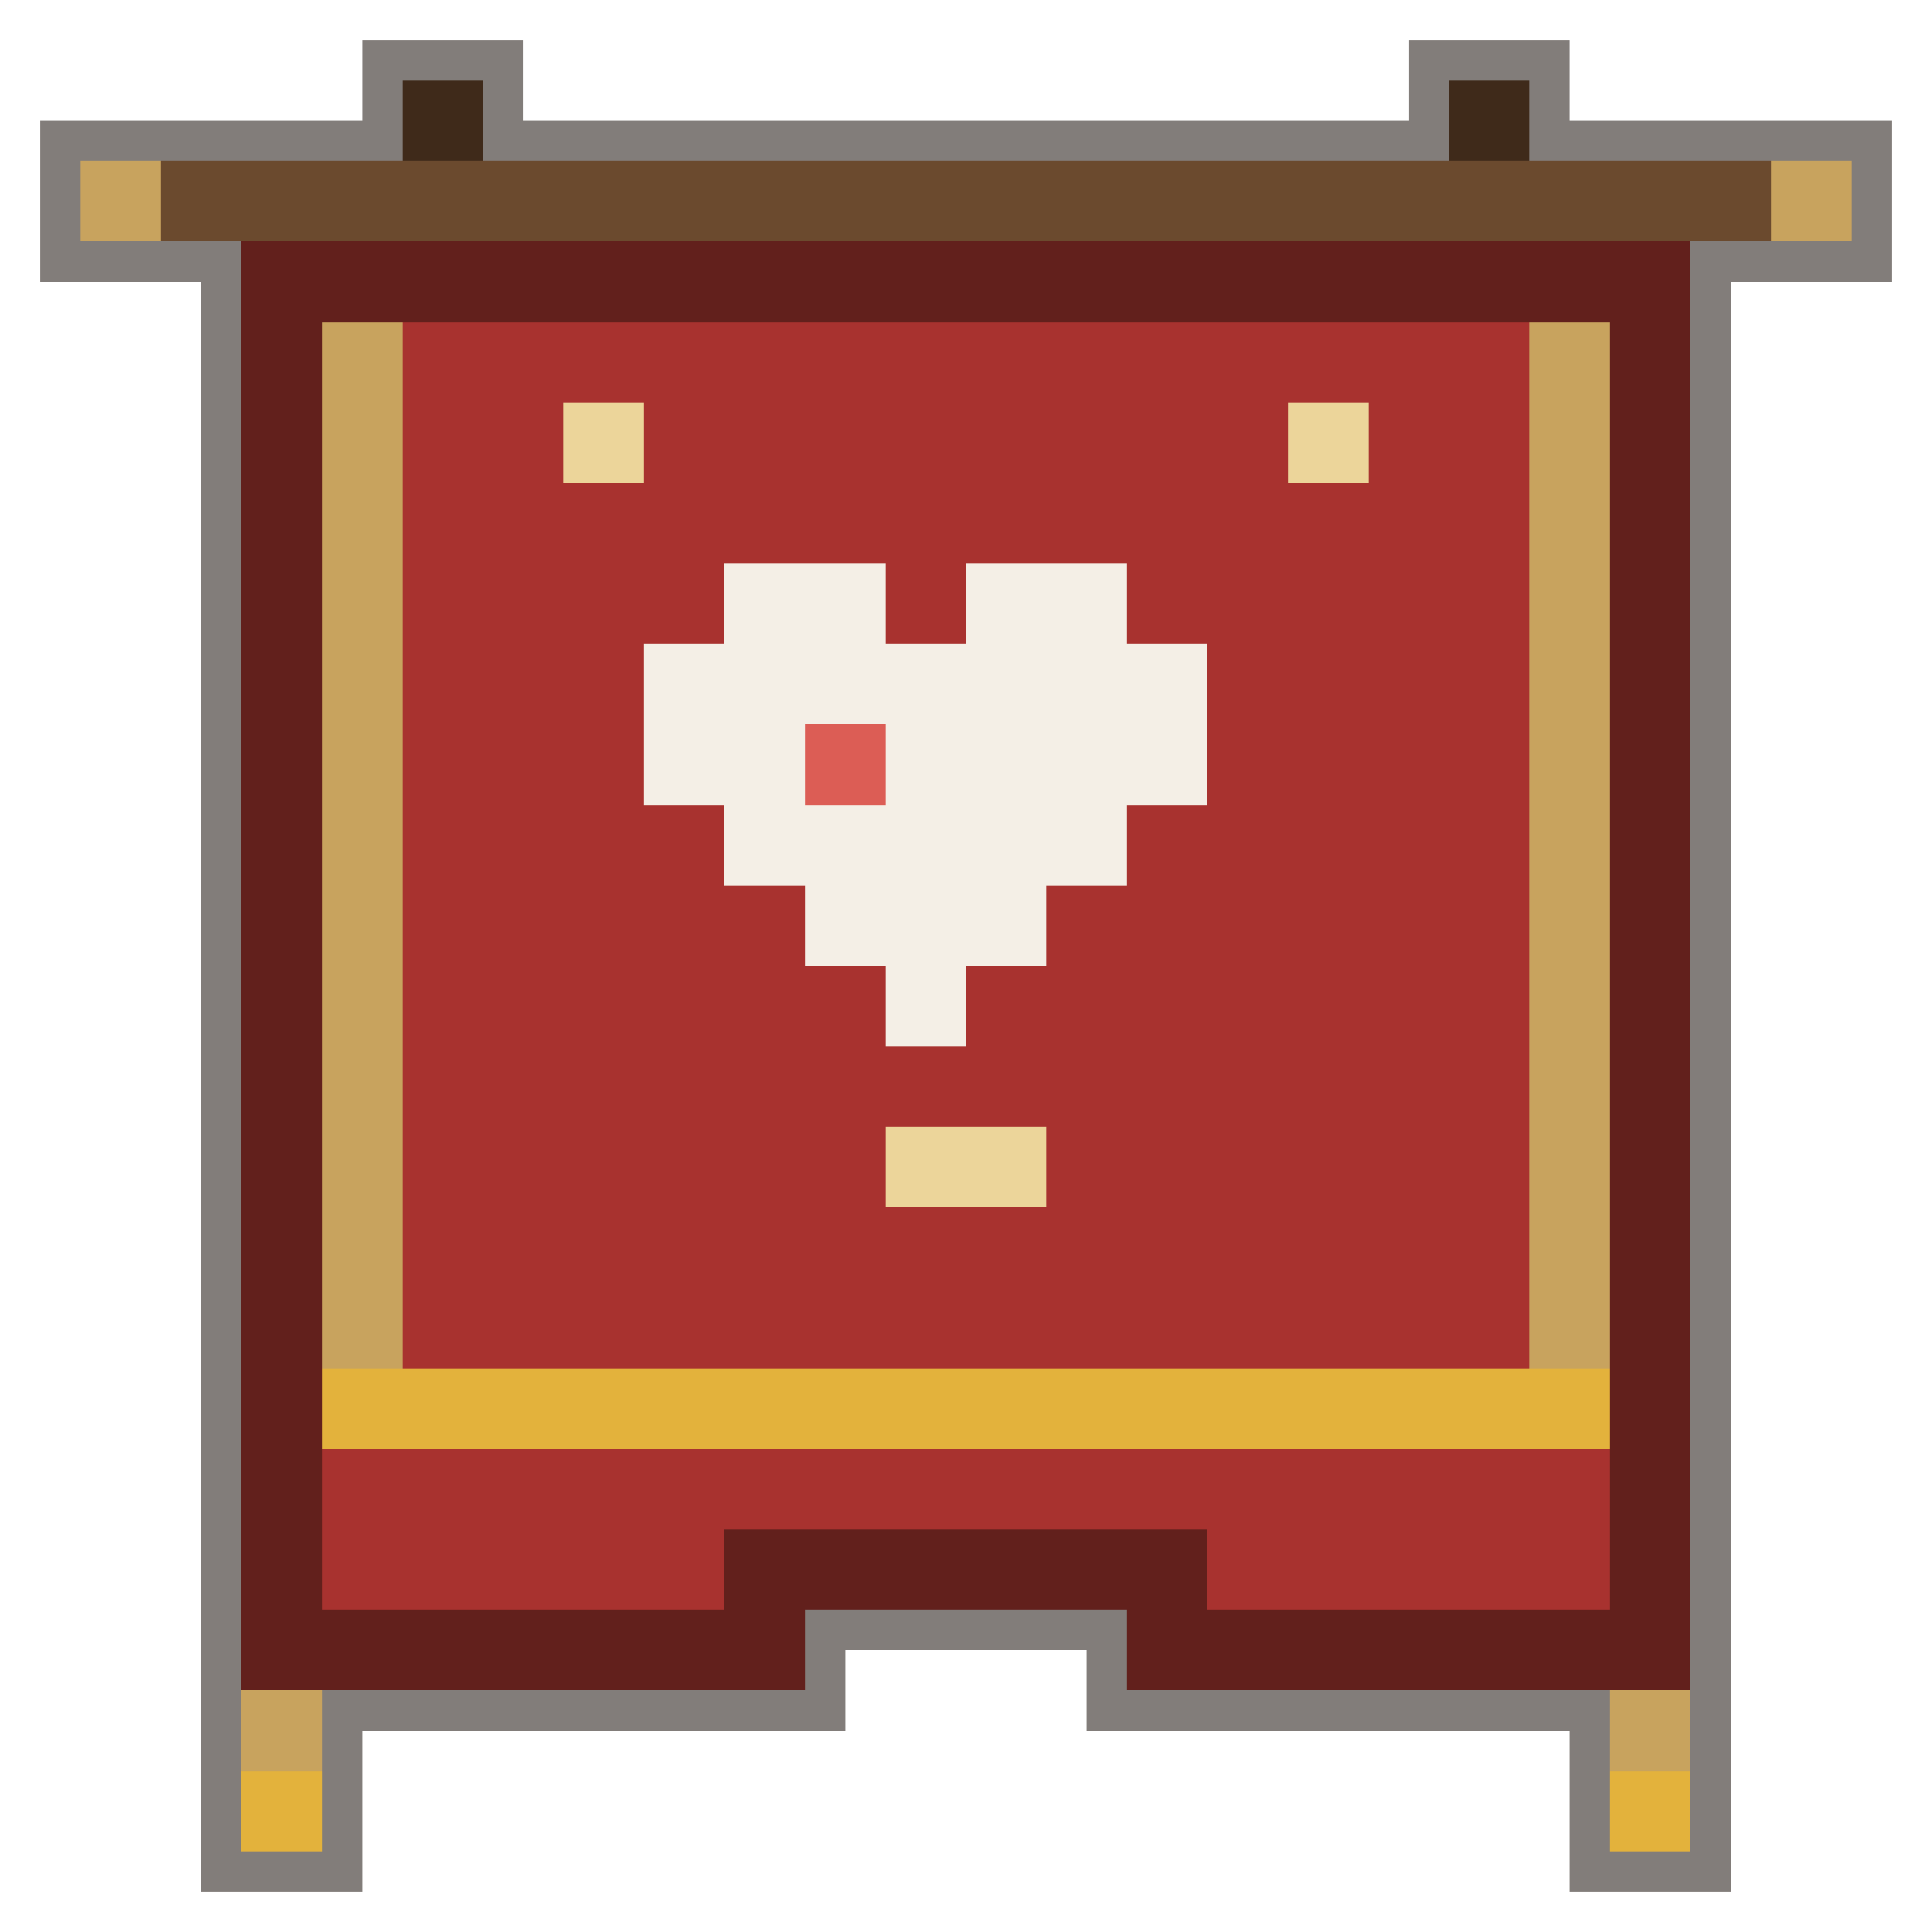
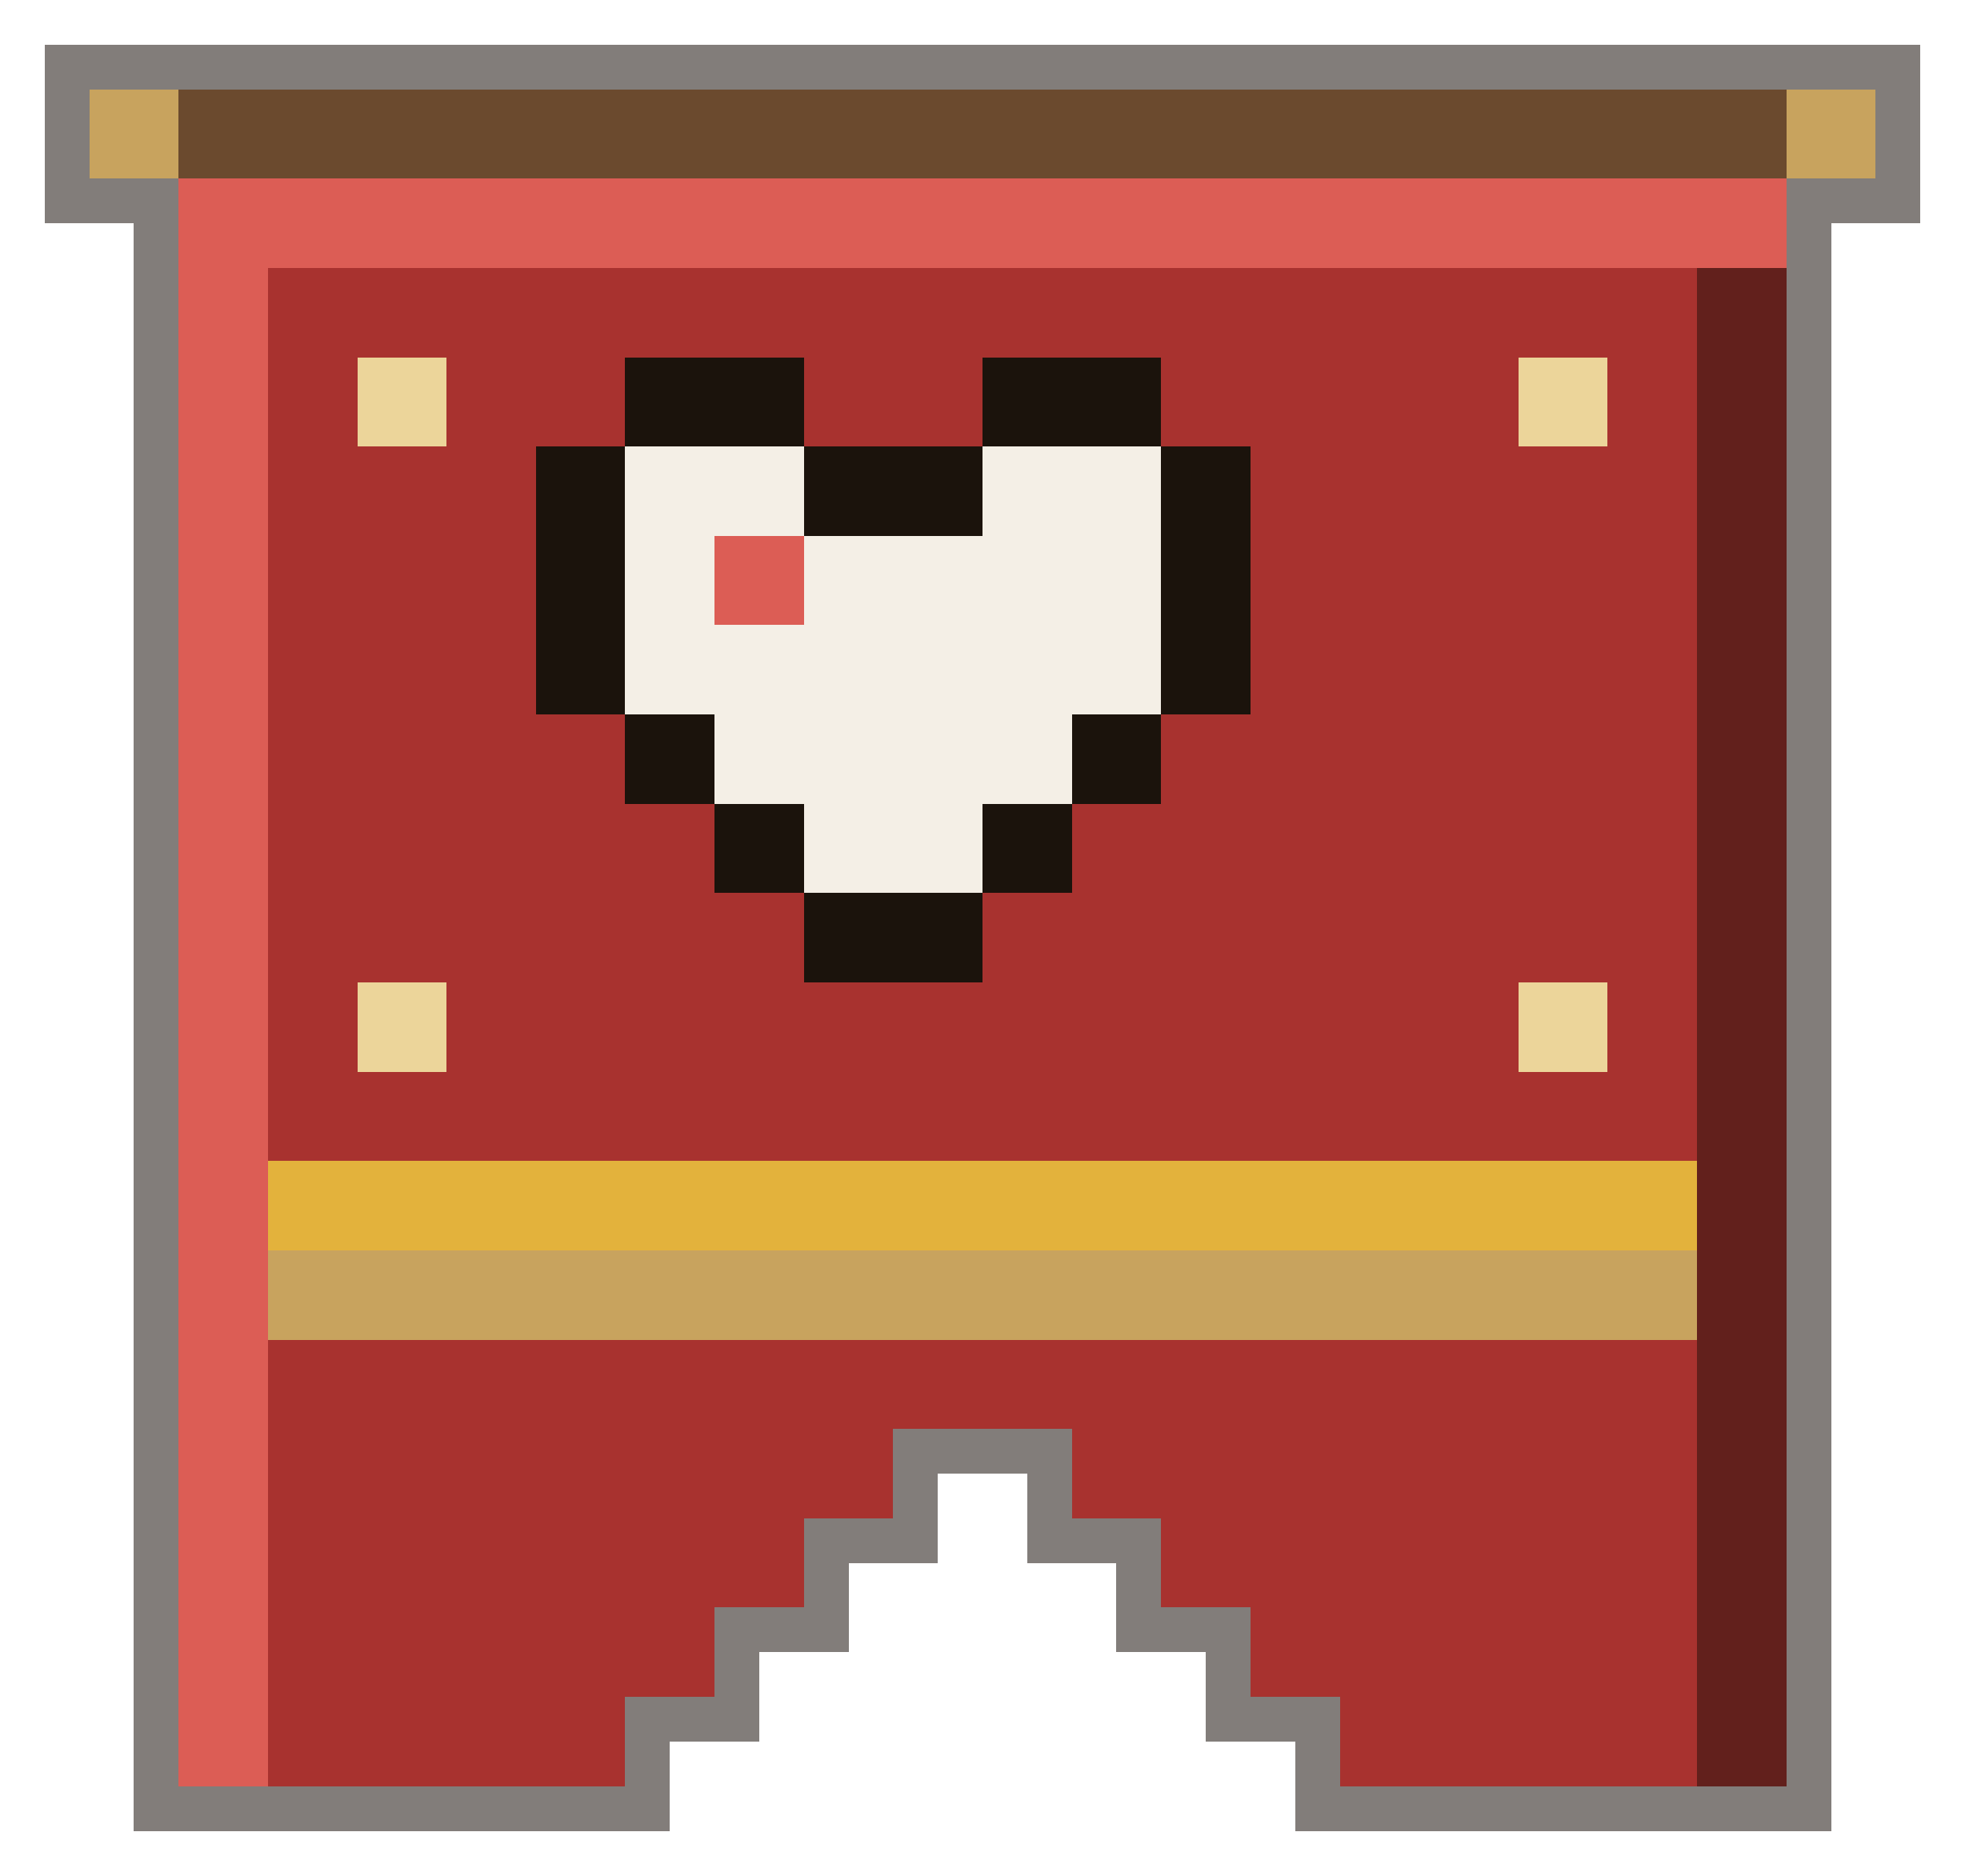
- <svg xmlns="http://www.w3.org/2000/svg" viewBox="0 0 48 48" width="96" height="96" shape-rendering="crispEdges">
-   <rect x="9" y="1" width="4" height="1" fill="#1b130c" opacity="0.55" />
-   <rect x="35" y="1" width="4" height="1" fill="#1b130c" opacity="0.55" />
-   <rect x="9" y="2" width="1" height="1" fill="#1b130c" opacity="0.55" />
-   <rect x="10" y="2" width="2" height="1" fill="#3f2a1a" />
-   <rect x="12" y="2" width="1" height="1" fill="#1b130c" opacity="0.55" />
-   <rect x="35" y="2" width="1" height="1" fill="#1b130c" opacity="0.55" />
-   <rect x="36" y="2" width="2" height="1" fill="#3f2a1a" />
-   <rect x="38" y="2" width="1" height="1" fill="#1b130c" opacity="0.55" />
-   <rect x="1" y="3" width="9" height="1" fill="#1b130c" opacity="0.55" />
-   <rect x="10" y="3" width="2" height="1" fill="#3f2a1a" />
-   <rect x="12" y="3" width="24" height="1" fill="#1b130c" opacity="0.55" />
-   <rect x="36" y="3" width="2" height="1" fill="#3f2a1a" />
-   <rect x="38" y="3" width="9" height="1" fill="#1b130c" opacity="0.55" />
-   <rect x="1" y="4" width="1" height="1" fill="#1b130c" opacity="0.55" />
-   <rect x="2" y="4" width="2" height="1" fill="#c8a35e" />
-   <rect x="4" y="4" width="40" height="1" fill="#6b4a2e" />
-   <rect x="44" y="4" width="2" height="1" fill="#c8a35e" />
-   <rect x="46" y="4" width="1" height="1" fill="#1b130c" opacity="0.55" />
-   <rect x="1" y="5" width="1" height="1" fill="#1b130c" opacity="0.55" />
-   <rect x="2" y="5" width="2" height="1" fill="#c8a35e" />
-   <rect x="4" y="5" width="40" height="1" fill="#6b4a2e" />
-   <rect x="44" y="5" width="2" height="1" fill="#c8a35e" />
-   <rect x="46" y="5" width="1" height="1" fill="#1b130c" opacity="0.55" />
-   <rect x="1" y="6" width="5" height="1" fill="#1b130c" opacity="0.55" />
-   <rect x="6" y="6" width="36" height="1" fill="#62201c" />
-   <rect x="42" y="6" width="5" height="1" fill="#1b130c" opacity="0.55" />
-   <rect x="5" y="7" width="1" height="1" fill="#1b130c" opacity="0.55" />
-   <rect x="6" y="7" width="36" height="1" fill="#62201c" />
-   <rect x="42" y="7" width="1" height="1" fill="#1b130c" opacity="0.55" />
-   <rect x="5" y="8" width="1" height="1" fill="#1b130c" opacity="0.55" />
-   <rect x="6" y="8" width="2" height="1" fill="#62201c" />
-   <rect x="8" y="8" width="2" height="1" fill="#c8a35e" />
-   <rect x="10" y="8" width="28" height="1" fill="#a8322f" />
-   <rect x="38" y="8" width="2" height="1" fill="#c8a35e" />
-   <rect x="40" y="8" width="2" height="1" fill="#62201c" />
-   <rect x="42" y="8" width="1" height="1" fill="#1b130c" opacity="0.55" />
-   <rect x="5" y="9" width="1" height="1" fill="#1b130c" opacity="0.55" />
-   <rect x="6" y="9" width="2" height="1" fill="#62201c" />
-   <rect x="8" y="9" width="2" height="1" fill="#c8a35e" />
-   <rect x="10" y="9" width="28" height="1" fill="#a8322f" />
-   <rect x="38" y="9" width="2" height="1" fill="#c8a35e" />
-   <rect x="40" y="9" width="2" height="1" fill="#62201c" />
-   <rect x="42" y="9" width="1" height="1" fill="#1b130c" opacity="0.55" />
-   <rect x="5" y="10" width="1" height="1" fill="#1b130c" opacity="0.55" />
-   <rect x="6" y="10" width="2" height="1" fill="#62201c" />
-   <rect x="8" y="10" width="2" height="1" fill="#c8a35e" />
-   <rect x="10" y="10" width="4" height="1" fill="#a8322f" />
-   <rect x="14" y="10" width="2" height="1" fill="#ecd59a" />
-   <rect x="16" y="10" width="16" height="1" fill="#a8322f" />
-   <rect x="32" y="10" width="2" height="1" fill="#ecd59a" />
-   <rect x="34" y="10" width="4" height="1" fill="#a8322f" />
-   <rect x="38" y="10" width="2" height="1" fill="#c8a35e" />
-   <rect x="40" y="10" width="2" height="1" fill="#62201c" />
-   <rect x="42" y="10" width="1" height="1" fill="#1b130c" opacity="0.55" />
-   <rect x="5" y="11" width="1" height="1" fill="#1b130c" opacity="0.55" />
-   <rect x="6" y="11" width="2" height="1" fill="#62201c" />
-   <rect x="8" y="11" width="2" height="1" fill="#c8a35e" />
-   <rect x="10" y="11" width="4" height="1" fill="#a8322f" />
-   <rect x="14" y="11" width="2" height="1" fill="#ecd59a" />
-   <rect x="16" y="11" width="16" height="1" fill="#a8322f" />
-   <rect x="32" y="11" width="2" height="1" fill="#ecd59a" />
-   <rect x="34" y="11" width="4" height="1" fill="#a8322f" />
-   <rect x="38" y="11" width="2" height="1" fill="#c8a35e" />
-   <rect x="40" y="11" width="2" height="1" fill="#62201c" />
-   <rect x="42" y="11" width="1" height="1" fill="#1b130c" opacity="0.55" />
-   <rect x="5" y="12" width="1" height="1" fill="#1b130c" opacity="0.55" />
-   <rect x="6" y="12" width="2" height="1" fill="#62201c" />
-   <rect x="8" y="12" width="2" height="1" fill="#c8a35e" />
-   <rect x="10" y="12" width="28" height="1" fill="#a8322f" />
-   <rect x="38" y="12" width="2" height="1" fill="#c8a35e" />
-   <rect x="40" y="12" width="2" height="1" fill="#62201c" />
-   <rect x="42" y="12" width="1" height="1" fill="#1b130c" opacity="0.55" />
-   <rect x="5" y="13" width="1" height="1" fill="#1b130c" opacity="0.55" />
-   <rect x="6" y="13" width="2" height="1" fill="#62201c" />
-   <rect x="8" y="13" width="2" height="1" fill="#c8a35e" />
-   <rect x="10" y="13" width="28" height="1" fill="#a8322f" />
-   <rect x="38" y="13" width="2" height="1" fill="#c8a35e" />
-   <rect x="40" y="13" width="2" height="1" fill="#62201c" />
-   <rect x="42" y="13" width="1" height="1" fill="#1b130c" opacity="0.55" />
-   <rect x="5" y="14" width="1" height="1" fill="#1b130c" opacity="0.55" />
-   <rect x="6" y="14" width="2" height="1" fill="#62201c" />
-   <rect x="8" y="14" width="2" height="1" fill="#c8a35e" />
-   <rect x="10" y="14" width="8" height="1" fill="#a8322f" />
-   <rect x="18" y="14" width="4" height="1" fill="#f4efe6" />
-   <rect x="22" y="14" width="2" height="1" fill="#a8322f" />
-   <rect x="24" y="14" width="4" height="1" fill="#f4efe6" />
+ <svg xmlns="http://www.w3.org/2000/svg" viewBox="0 0 44 42" width="88" height="84" shape-rendering="crispEdges">
+   <rect x="1" y="1" width="42" height="1" fill="#1b130c" opacity="0.55" />
+   <rect x="1" y="2" width="1" height="1" fill="#1b130c" opacity="0.55" />
+   <rect x="2" y="2" width="2" height="1" fill="#c8a35e" />
+   <rect x="4" y="2" width="36" height="1" fill="#6b4a2e" />
+   <rect x="40" y="2" width="2" height="1" fill="#c8a35e" />
+   <rect x="42" y="2" width="1" height="1" fill="#1b130c" opacity="0.55" />
+   <rect x="1" y="3" width="1" height="1" fill="#1b130c" opacity="0.55" />
+   <rect x="2" y="3" width="2" height="1" fill="#c8a35e" />
+   <rect x="4" y="3" width="36" height="1" fill="#6b4a2e" />
+   <rect x="40" y="3" width="2" height="1" fill="#c8a35e" />
+   <rect x="42" y="3" width="1" height="1" fill="#1b130c" opacity="0.55" />
+   <rect x="1" y="4" width="3" height="1" fill="#1b130c" opacity="0.55" />
+   <rect x="4" y="4" width="36" height="1" fill="#dc5d55" />
+   <rect x="40" y="4" width="3" height="1" fill="#1b130c" opacity="0.55" />
+   <rect x="3" y="5" width="1" height="1" fill="#1b130c" opacity="0.55" />
+   <rect x="4" y="5" width="36" height="1" fill="#dc5d55" />
+   <rect x="40" y="5" width="1" height="1" fill="#1b130c" opacity="0.55" />
+   <rect x="3" y="6" width="1" height="1" fill="#1b130c" opacity="0.55" />
+   <rect x="4" y="6" width="2" height="1" fill="#dc5d55" />
+   <rect x="6" y="6" width="32" height="1" fill="#a8322f" />
+   <rect x="38" y="6" width="2" height="1" fill="#62201c" />
+   <rect x="40" y="6" width="1" height="1" fill="#1b130c" opacity="0.55" />
+   <rect x="3" y="7" width="1" height="1" fill="#1b130c" opacity="0.55" />
+   <rect x="4" y="7" width="2" height="1" fill="#dc5d55" />
+   <rect x="6" y="7" width="32" height="1" fill="#a8322f" />
+   <rect x="38" y="7" width="2" height="1" fill="#62201c" />
+   <rect x="40" y="7" width="1" height="1" fill="#1b130c" opacity="0.55" />
+   <rect x="3" y="8" width="1" height="1" fill="#1b130c" opacity="0.55" />
+   <rect x="4" y="8" width="2" height="1" fill="#dc5d55" />
+   <rect x="6" y="8" width="2" height="1" fill="#a8322f" />
+   <rect x="8" y="8" width="2" height="1" fill="#ecd59a" />
+   <rect x="10" y="8" width="4" height="1" fill="#a8322f" />
+   <rect x="14" y="8" width="4" height="1" fill="#1b130c" />
+   <rect x="18" y="8" width="4" height="1" fill="#a8322f" />
+   <rect x="22" y="8" width="4" height="1" fill="#1b130c" />
+   <rect x="26" y="8" width="8" height="1" fill="#a8322f" />
+   <rect x="34" y="8" width="2" height="1" fill="#ecd59a" />
+   <rect x="36" y="8" width="2" height="1" fill="#a8322f" />
+   <rect x="38" y="8" width="2" height="1" fill="#62201c" />
+   <rect x="40" y="8" width="1" height="1" fill="#1b130c" opacity="0.55" />
+   <rect x="3" y="9" width="1" height="1" fill="#1b130c" opacity="0.55" />
+   <rect x="4" y="9" width="2" height="1" fill="#dc5d55" />
+   <rect x="6" y="9" width="2" height="1" fill="#a8322f" />
+   <rect x="8" y="9" width="2" height="1" fill="#ecd59a" />
+   <rect x="10" y="9" width="4" height="1" fill="#a8322f" />
+   <rect x="14" y="9" width="4" height="1" fill="#1b130c" />
+   <rect x="18" y="9" width="4" height="1" fill="#a8322f" />
+   <rect x="22" y="9" width="4" height="1" fill="#1b130c" />
+   <rect x="26" y="9" width="8" height="1" fill="#a8322f" />
+   <rect x="34" y="9" width="2" height="1" fill="#ecd59a" />
+   <rect x="36" y="9" width="2" height="1" fill="#a8322f" />
+   <rect x="38" y="9" width="2" height="1" fill="#62201c" />
+   <rect x="40" y="9" width="1" height="1" fill="#1b130c" opacity="0.55" />
+   <rect x="3" y="10" width="1" height="1" fill="#1b130c" opacity="0.55" />
+   <rect x="4" y="10" width="2" height="1" fill="#dc5d55" />
+   <rect x="6" y="10" width="6" height="1" fill="#a8322f" />
+   <rect x="12" y="10" width="2" height="1" fill="#1b130c" />
+   <rect x="14" y="10" width="4" height="1" fill="#f4efe6" />
+   <rect x="18" y="10" width="4" height="1" fill="#1b130c" />
+   <rect x="22" y="10" width="4" height="1" fill="#f4efe6" />
+   <rect x="26" y="10" width="2" height="1" fill="#1b130c" />
+   <rect x="28" y="10" width="10" height="1" fill="#a8322f" />
+   <rect x="38" y="10" width="2" height="1" fill="#62201c" />
+   <rect x="40" y="10" width="1" height="1" fill="#1b130c" opacity="0.55" />
+   <rect x="3" y="11" width="1" height="1" fill="#1b130c" opacity="0.55" />
+   <rect x="4" y="11" width="2" height="1" fill="#dc5d55" />
+   <rect x="6" y="11" width="6" height="1" fill="#a8322f" />
+   <rect x="12" y="11" width="2" height="1" fill="#1b130c" />
+   <rect x="14" y="11" width="4" height="1" fill="#f4efe6" />
+   <rect x="18" y="11" width="4" height="1" fill="#1b130c" />
+   <rect x="22" y="11" width="4" height="1" fill="#f4efe6" />
+   <rect x="26" y="11" width="2" height="1" fill="#1b130c" />
+   <rect x="28" y="11" width="10" height="1" fill="#a8322f" />
+   <rect x="38" y="11" width="2" height="1" fill="#62201c" />
+   <rect x="40" y="11" width="1" height="1" fill="#1b130c" opacity="0.55" />
+   <rect x="3" y="12" width="1" height="1" fill="#1b130c" opacity="0.55" />
+   <rect x="4" y="12" width="2" height="1" fill="#dc5d55" />
+   <rect x="6" y="12" width="6" height="1" fill="#a8322f" />
+   <rect x="12" y="12" width="2" height="1" fill="#1b130c" />
+   <rect x="14" y="12" width="2" height="1" fill="#f4efe6" />
+   <rect x="16" y="12" width="2" height="1" fill="#dc5d55" />
+   <rect x="18" y="12" width="8" height="1" fill="#f4efe6" />
+   <rect x="26" y="12" width="2" height="1" fill="#1b130c" />
+   <rect x="28" y="12" width="10" height="1" fill="#a8322f" />
+   <rect x="38" y="12" width="2" height="1" fill="#62201c" />
+   <rect x="40" y="12" width="1" height="1" fill="#1b130c" opacity="0.55" />
+   <rect x="3" y="13" width="1" height="1" fill="#1b130c" opacity="0.55" />
+   <rect x="4" y="13" width="2" height="1" fill="#dc5d55" />
+   <rect x="6" y="13" width="6" height="1" fill="#a8322f" />
+   <rect x="12" y="13" width="2" height="1" fill="#1b130c" />
+   <rect x="14" y="13" width="2" height="1" fill="#f4efe6" />
+   <rect x="16" y="13" width="2" height="1" fill="#dc5d55" />
+   <rect x="18" y="13" width="8" height="1" fill="#f4efe6" />
+   <rect x="26" y="13" width="2" height="1" fill="#1b130c" />
+   <rect x="28" y="13" width="10" height="1" fill="#a8322f" />
+   <rect x="38" y="13" width="2" height="1" fill="#62201c" />
+   <rect x="40" y="13" width="1" height="1" fill="#1b130c" opacity="0.55" />
+   <rect x="3" y="14" width="1" height="1" fill="#1b130c" opacity="0.55" />
+   <rect x="4" y="14" width="2" height="1" fill="#dc5d55" />
+   <rect x="6" y="14" width="6" height="1" fill="#a8322f" />
+   <rect x="12" y="14" width="2" height="1" fill="#1b130c" />
+   <rect x="14" y="14" width="12" height="1" fill="#f4efe6" />
+   <rect x="26" y="14" width="2" height="1" fill="#1b130c" />
  <rect x="28" y="14" width="10" height="1" fill="#a8322f" />
-   <rect x="38" y="14" width="2" height="1" fill="#c8a35e" />
-   <rect x="40" y="14" width="2" height="1" fill="#62201c" />
-   <rect x="42" y="14" width="1" height="1" fill="#1b130c" opacity="0.55" />
-   <rect x="5" y="15" width="1" height="1" fill="#1b130c" opacity="0.55" />
-   <rect x="6" y="15" width="2" height="1" fill="#62201c" />
-   <rect x="8" y="15" width="2" height="1" fill="#c8a35e" />
-   <rect x="10" y="15" width="8" height="1" fill="#a8322f" />
-   <rect x="18" y="15" width="4" height="1" fill="#f4efe6" />
-   <rect x="22" y="15" width="2" height="1" fill="#a8322f" />
-   <rect x="24" y="15" width="4" height="1" fill="#f4efe6" />
+   <rect x="38" y="14" width="2" height="1" fill="#62201c" />
+   <rect x="40" y="14" width="1" height="1" fill="#1b130c" opacity="0.55" />
+   <rect x="3" y="15" width="1" height="1" fill="#1b130c" opacity="0.55" />
+   <rect x="4" y="15" width="2" height="1" fill="#dc5d55" />
+   <rect x="6" y="15" width="6" height="1" fill="#a8322f" />
+   <rect x="12" y="15" width="2" height="1" fill="#1b130c" />
+   <rect x="14" y="15" width="12" height="1" fill="#f4efe6" />
+   <rect x="26" y="15" width="2" height="1" fill="#1b130c" />
  <rect x="28" y="15" width="10" height="1" fill="#a8322f" />
-   <rect x="38" y="15" width="2" height="1" fill="#c8a35e" />
-   <rect x="40" y="15" width="2" height="1" fill="#62201c" />
-   <rect x="42" y="15" width="1" height="1" fill="#1b130c" opacity="0.55" />
-   <rect x="5" y="16" width="1" height="1" fill="#1b130c" opacity="0.55" />
-   <rect x="6" y="16" width="2" height="1" fill="#62201c" />
-   <rect x="8" y="16" width="2" height="1" fill="#c8a35e" />
-   <rect x="10" y="16" width="6" height="1" fill="#a8322f" />
-   <rect x="16" y="16" width="14" height="1" fill="#f4efe6" />
-   <rect x="30" y="16" width="8" height="1" fill="#a8322f" />
-   <rect x="38" y="16" width="2" height="1" fill="#c8a35e" />
-   <rect x="40" y="16" width="2" height="1" fill="#62201c" />
-   <rect x="42" y="16" width="1" height="1" fill="#1b130c" opacity="0.55" />
-   <rect x="5" y="17" width="1" height="1" fill="#1b130c" opacity="0.55" />
-   <rect x="6" y="17" width="2" height="1" fill="#62201c" />
-   <rect x="8" y="17" width="2" height="1" fill="#c8a35e" />
-   <rect x="10" y="17" width="6" height="1" fill="#a8322f" />
-   <rect x="16" y="17" width="14" height="1" fill="#f4efe6" />
-   <rect x="30" y="17" width="8" height="1" fill="#a8322f" />
-   <rect x="38" y="17" width="2" height="1" fill="#c8a35e" />
-   <rect x="40" y="17" width="2" height="1" fill="#62201c" />
-   <rect x="42" y="17" width="1" height="1" fill="#1b130c" opacity="0.55" />
-   <rect x="5" y="18" width="1" height="1" fill="#1b130c" opacity="0.55" />
-   <rect x="6" y="18" width="2" height="1" fill="#62201c" />
-   <rect x="8" y="18" width="2" height="1" fill="#c8a35e" />
-   <rect x="10" y="18" width="6" height="1" fill="#a8322f" />
-   <rect x="16" y="18" width="4" height="1" fill="#f4efe6" />
-   <rect x="20" y="18" width="2" height="1" fill="#dc5d55" />
-   <rect x="22" y="18" width="8" height="1" fill="#f4efe6" />
-   <rect x="30" y="18" width="8" height="1" fill="#a8322f" />
-   <rect x="38" y="18" width="2" height="1" fill="#c8a35e" />
-   <rect x="40" y="18" width="2" height="1" fill="#62201c" />
-   <rect x="42" y="18" width="1" height="1" fill="#1b130c" opacity="0.55" />
-   <rect x="5" y="19" width="1" height="1" fill="#1b130c" opacity="0.55" />
-   <rect x="6" y="19" width="2" height="1" fill="#62201c" />
-   <rect x="8" y="19" width="2" height="1" fill="#c8a35e" />
-   <rect x="10" y="19" width="6" height="1" fill="#a8322f" />
-   <rect x="16" y="19" width="4" height="1" fill="#f4efe6" />
-   <rect x="20" y="19" width="2" height="1" fill="#dc5d55" />
-   <rect x="22" y="19" width="8" height="1" fill="#f4efe6" />
-   <rect x="30" y="19" width="8" height="1" fill="#a8322f" />
-   <rect x="38" y="19" width="2" height="1" fill="#c8a35e" />
-   <rect x="40" y="19" width="2" height="1" fill="#62201c" />
-   <rect x="42" y="19" width="1" height="1" fill="#1b130c" opacity="0.55" />
-   <rect x="5" y="20" width="1" height="1" fill="#1b130c" opacity="0.55" />
-   <rect x="6" y="20" width="2" height="1" fill="#62201c" />
-   <rect x="8" y="20" width="2" height="1" fill="#c8a35e" />
-   <rect x="10" y="20" width="8" height="1" fill="#a8322f" />
-   <rect x="18" y="20" width="10" height="1" fill="#f4efe6" />
-   <rect x="28" y="20" width="10" height="1" fill="#a8322f" />
-   <rect x="38" y="20" width="2" height="1" fill="#c8a35e" />
-   <rect x="40" y="20" width="2" height="1" fill="#62201c" />
-   <rect x="42" y="20" width="1" height="1" fill="#1b130c" opacity="0.55" />
-   <rect x="5" y="21" width="1" height="1" fill="#1b130c" opacity="0.55" />
-   <rect x="6" y="21" width="2" height="1" fill="#62201c" />
-   <rect x="8" y="21" width="2" height="1" fill="#c8a35e" />
-   <rect x="10" y="21" width="8" height="1" fill="#a8322f" />
-   <rect x="18" y="21" width="10" height="1" fill="#f4efe6" />
-   <rect x="28" y="21" width="10" height="1" fill="#a8322f" />
-   <rect x="38" y="21" width="2" height="1" fill="#c8a35e" />
-   <rect x="40" y="21" width="2" height="1" fill="#62201c" />
-   <rect x="42" y="21" width="1" height="1" fill="#1b130c" opacity="0.55" />
-   <rect x="5" y="22" width="1" height="1" fill="#1b130c" opacity="0.55" />
-   <rect x="6" y="22" width="2" height="1" fill="#62201c" />
-   <rect x="8" y="22" width="2" height="1" fill="#c8a35e" />
-   <rect x="10" y="22" width="10" height="1" fill="#a8322f" />
-   <rect x="20" y="22" width="6" height="1" fill="#f4efe6" />
-   <rect x="26" y="22" width="12" height="1" fill="#a8322f" />
-   <rect x="38" y="22" width="2" height="1" fill="#c8a35e" />
-   <rect x="40" y="22" width="2" height="1" fill="#62201c" />
-   <rect x="42" y="22" width="1" height="1" fill="#1b130c" opacity="0.55" />
-   <rect x="5" y="23" width="1" height="1" fill="#1b130c" opacity="0.55" />
-   <rect x="6" y="23" width="2" height="1" fill="#62201c" />
-   <rect x="8" y="23" width="2" height="1" fill="#c8a35e" />
-   <rect x="10" y="23" width="10" height="1" fill="#a8322f" />
-   <rect x="20" y="23" width="6" height="1" fill="#f4efe6" />
-   <rect x="26" y="23" width="12" height="1" fill="#a8322f" />
-   <rect x="38" y="23" width="2" height="1" fill="#c8a35e" />
-   <rect x="40" y="23" width="2" height="1" fill="#62201c" />
-   <rect x="42" y="23" width="1" height="1" fill="#1b130c" opacity="0.55" />
-   <rect x="5" y="24" width="1" height="1" fill="#1b130c" opacity="0.55" />
-   <rect x="6" y="24" width="2" height="1" fill="#62201c" />
-   <rect x="8" y="24" width="2" height="1" fill="#c8a35e" />
-   <rect x="10" y="24" width="12" height="1" fill="#a8322f" />
-   <rect x="22" y="24" width="2" height="1" fill="#f4efe6" />
-   <rect x="24" y="24" width="14" height="1" fill="#a8322f" />
-   <rect x="38" y="24" width="2" height="1" fill="#c8a35e" />
-   <rect x="40" y="24" width="2" height="1" fill="#62201c" />
-   <rect x="42" y="24" width="1" height="1" fill="#1b130c" opacity="0.55" />
-   <rect x="5" y="25" width="1" height="1" fill="#1b130c" opacity="0.55" />
-   <rect x="6" y="25" width="2" height="1" fill="#62201c" />
-   <rect x="8" y="25" width="2" height="1" fill="#c8a35e" />
-   <rect x="10" y="25" width="12" height="1" fill="#a8322f" />
-   <rect x="22" y="25" width="2" height="1" fill="#f4efe6" />
-   <rect x="24" y="25" width="14" height="1" fill="#a8322f" />
-   <rect x="38" y="25" width="2" height="1" fill="#c8a35e" />
-   <rect x="40" y="25" width="2" height="1" fill="#62201c" />
-   <rect x="42" y="25" width="1" height="1" fill="#1b130c" opacity="0.55" />
-   <rect x="5" y="26" width="1" height="1" fill="#1b130c" opacity="0.55" />
-   <rect x="6" y="26" width="2" height="1" fill="#62201c" />
-   <rect x="8" y="26" width="2" height="1" fill="#c8a35e" />
-   <rect x="10" y="26" width="28" height="1" fill="#a8322f" />
-   <rect x="38" y="26" width="2" height="1" fill="#c8a35e" />
-   <rect x="40" y="26" width="2" height="1" fill="#62201c" />
-   <rect x="42" y="26" width="1" height="1" fill="#1b130c" opacity="0.55" />
-   <rect x="5" y="27" width="1" height="1" fill="#1b130c" opacity="0.55" />
-   <rect x="6" y="27" width="2" height="1" fill="#62201c" />
-   <rect x="8" y="27" width="2" height="1" fill="#c8a35e" />
-   <rect x="10" y="27" width="28" height="1" fill="#a8322f" />
-   <rect x="38" y="27" width="2" height="1" fill="#c8a35e" />
-   <rect x="40" y="27" width="2" height="1" fill="#62201c" />
-   <rect x="42" y="27" width="1" height="1" fill="#1b130c" opacity="0.55" />
-   <rect x="5" y="28" width="1" height="1" fill="#1b130c" opacity="0.55" />
-   <rect x="6" y="28" width="2" height="1" fill="#62201c" />
-   <rect x="8" y="28" width="2" height="1" fill="#c8a35e" />
-   <rect x="10" y="28" width="12" height="1" fill="#a8322f" />
-   <rect x="22" y="28" width="4" height="1" fill="#ecd59a" />
-   <rect x="26" y="28" width="12" height="1" fill="#a8322f" />
-   <rect x="38" y="28" width="2" height="1" fill="#c8a35e" />
-   <rect x="40" y="28" width="2" height="1" fill="#62201c" />
-   <rect x="42" y="28" width="1" height="1" fill="#1b130c" opacity="0.55" />
-   <rect x="5" y="29" width="1" height="1" fill="#1b130c" opacity="0.55" />
-   <rect x="6" y="29" width="2" height="1" fill="#62201c" />
-   <rect x="8" y="29" width="2" height="1" fill="#c8a35e" />
-   <rect x="10" y="29" width="12" height="1" fill="#a8322f" />
-   <rect x="22" y="29" width="4" height="1" fill="#ecd59a" />
-   <rect x="26" y="29" width="12" height="1" fill="#a8322f" />
-   <rect x="38" y="29" width="2" height="1" fill="#c8a35e" />
-   <rect x="40" y="29" width="2" height="1" fill="#62201c" />
-   <rect x="42" y="29" width="1" height="1" fill="#1b130c" opacity="0.55" />
-   <rect x="5" y="30" width="1" height="1" fill="#1b130c" opacity="0.55" />
-   <rect x="6" y="30" width="2" height="1" fill="#62201c" />
-   <rect x="8" y="30" width="2" height="1" fill="#c8a35e" />
-   <rect x="10" y="30" width="28" height="1" fill="#a8322f" />
-   <rect x="38" y="30" width="2" height="1" fill="#c8a35e" />
-   <rect x="40" y="30" width="2" height="1" fill="#62201c" />
-   <rect x="42" y="30" width="1" height="1" fill="#1b130c" opacity="0.55" />
-   <rect x="5" y="31" width="1" height="1" fill="#1b130c" opacity="0.55" />
-   <rect x="6" y="31" width="2" height="1" fill="#62201c" />
-   <rect x="8" y="31" width="2" height="1" fill="#c8a35e" />
-   <rect x="10" y="31" width="28" height="1" fill="#a8322f" />
-   <rect x="38" y="31" width="2" height="1" fill="#c8a35e" />
-   <rect x="40" y="31" width="2" height="1" fill="#62201c" />
-   <rect x="42" y="31" width="1" height="1" fill="#1b130c" opacity="0.55" />
-   <rect x="5" y="32" width="1" height="1" fill="#1b130c" opacity="0.55" />
-   <rect x="6" y="32" width="2" height="1" fill="#62201c" />
-   <rect x="8" y="32" width="2" height="1" fill="#c8a35e" />
-   <rect x="10" y="32" width="28" height="1" fill="#a8322f" />
-   <rect x="38" y="32" width="2" height="1" fill="#c8a35e" />
-   <rect x="40" y="32" width="2" height="1" fill="#62201c" />
-   <rect x="42" y="32" width="1" height="1" fill="#1b130c" opacity="0.55" />
-   <rect x="5" y="33" width="1" height="1" fill="#1b130c" opacity="0.55" />
-   <rect x="6" y="33" width="2" height="1" fill="#62201c" />
-   <rect x="8" y="33" width="2" height="1" fill="#c8a35e" />
-   <rect x="10" y="33" width="28" height="1" fill="#a8322f" />
-   <rect x="38" y="33" width="2" height="1" fill="#c8a35e" />
-   <rect x="40" y="33" width="2" height="1" fill="#62201c" />
-   <rect x="42" y="33" width="1" height="1" fill="#1b130c" opacity="0.55" />
-   <rect x="5" y="34" width="1" height="1" fill="#1b130c" opacity="0.55" />
-   <rect x="6" y="34" width="2" height="1" fill="#62201c" />
-   <rect x="8" y="34" width="32" height="1" fill="#e3b23c" />
-   <rect x="40" y="34" width="2" height="1" fill="#62201c" />
-   <rect x="42" y="34" width="1" height="1" fill="#1b130c" opacity="0.55" />
-   <rect x="5" y="35" width="1" height="1" fill="#1b130c" opacity="0.55" />
-   <rect x="6" y="35" width="2" height="1" fill="#62201c" />
-   <rect x="8" y="35" width="32" height="1" fill="#e3b23c" />
-   <rect x="40" y="35" width="2" height="1" fill="#62201c" />
-   <rect x="42" y="35" width="1" height="1" fill="#1b130c" opacity="0.55" />
-   <rect x="5" y="36" width="1" height="1" fill="#1b130c" opacity="0.55" />
-   <rect x="6" y="36" width="2" height="1" fill="#62201c" />
-   <rect x="8" y="36" width="32" height="1" fill="#a8322f" />
-   <rect x="40" y="36" width="2" height="1" fill="#62201c" />
-   <rect x="42" y="36" width="1" height="1" fill="#1b130c" opacity="0.55" />
-   <rect x="5" y="37" width="1" height="1" fill="#1b130c" opacity="0.55" />
-   <rect x="6" y="37" width="2" height="1" fill="#62201c" />
-   <rect x="8" y="37" width="32" height="1" fill="#a8322f" />
-   <rect x="40" y="37" width="2" height="1" fill="#62201c" />
-   <rect x="42" y="37" width="1" height="1" fill="#1b130c" opacity="0.55" />
-   <rect x="5" y="38" width="1" height="1" fill="#1b130c" opacity="0.55" />
-   <rect x="6" y="38" width="2" height="1" fill="#62201c" />
-   <rect x="8" y="38" width="10" height="1" fill="#a8322f" />
-   <rect x="18" y="38" width="12" height="1" fill="#62201c" />
-   <rect x="30" y="38" width="10" height="1" fill="#a8322f" />
-   <rect x="40" y="38" width="2" height="1" fill="#62201c" />
-   <rect x="42" y="38" width="1" height="1" fill="#1b130c" opacity="0.55" />
-   <rect x="5" y="39" width="1" height="1" fill="#1b130c" opacity="0.55" />
-   <rect x="6" y="39" width="2" height="1" fill="#62201c" />
-   <rect x="8" y="39" width="10" height="1" fill="#a8322f" />
-   <rect x="18" y="39" width="12" height="1" fill="#62201c" />
-   <rect x="30" y="39" width="10" height="1" fill="#a8322f" />
-   <rect x="40" y="39" width="2" height="1" fill="#62201c" />
-   <rect x="42" y="39" width="1" height="1" fill="#1b130c" opacity="0.55" />
-   <rect x="5" y="40" width="1" height="1" fill="#1b130c" opacity="0.55" />
-   <rect x="6" y="40" width="14" height="1" fill="#62201c" />
-   <rect x="20" y="40" width="8" height="1" fill="#1b130c" opacity="0.55" />
-   <rect x="28" y="40" width="14" height="1" fill="#62201c" />
-   <rect x="42" y="40" width="1" height="1" fill="#1b130c" opacity="0.55" />
-   <rect x="5" y="41" width="1" height="1" fill="#1b130c" opacity="0.55" />
-   <rect x="6" y="41" width="14" height="1" fill="#62201c" />
-   <rect x="20" y="41" width="1" height="1" fill="#1b130c" opacity="0.55" />
-   <rect x="27" y="41" width="1" height="1" fill="#1b130c" opacity="0.55" />
-   <rect x="28" y="41" width="14" height="1" fill="#62201c" />
-   <rect x="42" y="41" width="1" height="1" fill="#1b130c" opacity="0.55" />
-   <rect x="5" y="42" width="1" height="1" fill="#1b130c" opacity="0.55" />
-   <rect x="6" y="42" width="2" height="1" fill="#c8a35e" />
-   <rect x="8" y="42" width="13" height="1" fill="#1b130c" opacity="0.55" />
-   <rect x="27" y="42" width="13" height="1" fill="#1b130c" opacity="0.55" />
-   <rect x="40" y="42" width="2" height="1" fill="#c8a35e" />
-   <rect x="42" y="42" width="1" height="1" fill="#1b130c" opacity="0.55" />
-   <rect x="5" y="43" width="1" height="1" fill="#1b130c" opacity="0.55" />
-   <rect x="6" y="43" width="2" height="1" fill="#c8a35e" />
-   <rect x="8" y="43" width="1" height="1" fill="#1b130c" opacity="0.55" />
-   <rect x="39" y="43" width="1" height="1" fill="#1b130c" opacity="0.55" />
-   <rect x="40" y="43" width="2" height="1" fill="#c8a35e" />
-   <rect x="42" y="43" width="1" height="1" fill="#1b130c" opacity="0.55" />
-   <rect x="5" y="44" width="1" height="1" fill="#1b130c" opacity="0.55" />
-   <rect x="6" y="44" width="2" height="1" fill="#e3b23c" />
-   <rect x="8" y="44" width="1" height="1" fill="#1b130c" opacity="0.55" />
-   <rect x="39" y="44" width="1" height="1" fill="#1b130c" opacity="0.55" />
-   <rect x="40" y="44" width="2" height="1" fill="#e3b23c" />
-   <rect x="42" y="44" width="1" height="1" fill="#1b130c" opacity="0.55" />
-   <rect x="5" y="45" width="1" height="1" fill="#1b130c" opacity="0.55" />
-   <rect x="6" y="45" width="2" height="1" fill="#e3b23c" />
-   <rect x="8" y="45" width="1" height="1" fill="#1b130c" opacity="0.55" />
-   <rect x="39" y="45" width="1" height="1" fill="#1b130c" opacity="0.55" />
-   <rect x="40" y="45" width="2" height="1" fill="#e3b23c" />
-   <rect x="42" y="45" width="1" height="1" fill="#1b130c" opacity="0.55" />
-   <rect x="5" y="46" width="4" height="1" fill="#1b130c" opacity="0.55" />
-   <rect x="39" y="46" width="4" height="1" fill="#1b130c" opacity="0.55" />
+   <rect x="38" y="15" width="2" height="1" fill="#62201c" />
+   <rect x="40" y="15" width="1" height="1" fill="#1b130c" opacity="0.55" />
+   <rect x="3" y="16" width="1" height="1" fill="#1b130c" opacity="0.55" />
+   <rect x="4" y="16" width="2" height="1" fill="#dc5d55" />
+   <rect x="6" y="16" width="8" height="1" fill="#a8322f" />
+   <rect x="14" y="16" width="2" height="1" fill="#1b130c" />
+   <rect x="16" y="16" width="8" height="1" fill="#f4efe6" />
+   <rect x="24" y="16" width="2" height="1" fill="#1b130c" />
+   <rect x="26" y="16" width="12" height="1" fill="#a8322f" />
+   <rect x="38" y="16" width="2" height="1" fill="#62201c" />
+   <rect x="40" y="16" width="1" height="1" fill="#1b130c" opacity="0.55" />
+   <rect x="3" y="17" width="1" height="1" fill="#1b130c" opacity="0.55" />
+   <rect x="4" y="17" width="2" height="1" fill="#dc5d55" />
+   <rect x="6" y="17" width="8" height="1" fill="#a8322f" />
+   <rect x="14" y="17" width="2" height="1" fill="#1b130c" />
+   <rect x="16" y="17" width="8" height="1" fill="#f4efe6" />
+   <rect x="24" y="17" width="2" height="1" fill="#1b130c" />
+   <rect x="26" y="17" width="12" height="1" fill="#a8322f" />
+   <rect x="38" y="17" width="2" height="1" fill="#62201c" />
+   <rect x="40" y="17" width="1" height="1" fill="#1b130c" opacity="0.55" />
+   <rect x="3" y="18" width="1" height="1" fill="#1b130c" opacity="0.55" />
+   <rect x="4" y="18" width="2" height="1" fill="#dc5d55" />
+   <rect x="6" y="18" width="10" height="1" fill="#a8322f" />
+   <rect x="16" y="18" width="2" height="1" fill="#1b130c" />
+   <rect x="18" y="18" width="4" height="1" fill="#f4efe6" />
+   <rect x="22" y="18" width="2" height="1" fill="#1b130c" />
+   <rect x="24" y="18" width="14" height="1" fill="#a8322f" />
+   <rect x="38" y="18" width="2" height="1" fill="#62201c" />
+   <rect x="40" y="18" width="1" height="1" fill="#1b130c" opacity="0.55" />
+   <rect x="3" y="19" width="1" height="1" fill="#1b130c" opacity="0.55" />
+   <rect x="4" y="19" width="2" height="1" fill="#dc5d55" />
+   <rect x="6" y="19" width="10" height="1" fill="#a8322f" />
+   <rect x="16" y="19" width="2" height="1" fill="#1b130c" />
+   <rect x="18" y="19" width="4" height="1" fill="#f4efe6" />
+   <rect x="22" y="19" width="2" height="1" fill="#1b130c" />
+   <rect x="24" y="19" width="14" height="1" fill="#a8322f" />
+   <rect x="38" y="19" width="2" height="1" fill="#62201c" />
+   <rect x="40" y="19" width="1" height="1" fill="#1b130c" opacity="0.55" />
+   <rect x="3" y="20" width="1" height="1" fill="#1b130c" opacity="0.55" />
+   <rect x="4" y="20" width="2" height="1" fill="#dc5d55" />
+   <rect x="6" y="20" width="12" height="1" fill="#a8322f" />
+   <rect x="18" y="20" width="4" height="1" fill="#1b130c" />
+   <rect x="22" y="20" width="16" height="1" fill="#a8322f" />
+   <rect x="38" y="20" width="2" height="1" fill="#62201c" />
+   <rect x="40" y="20" width="1" height="1" fill="#1b130c" opacity="0.55" />
+   <rect x="3" y="21" width="1" height="1" fill="#1b130c" opacity="0.55" />
+   <rect x="4" y="21" width="2" height="1" fill="#dc5d55" />
+   <rect x="6" y="21" width="12" height="1" fill="#a8322f" />
+   <rect x="18" y="21" width="4" height="1" fill="#1b130c" />
+   <rect x="22" y="21" width="16" height="1" fill="#a8322f" />
+   <rect x="38" y="21" width="2" height="1" fill="#62201c" />
+   <rect x="40" y="21" width="1" height="1" fill="#1b130c" opacity="0.55" />
+   <rect x="3" y="22" width="1" height="1" fill="#1b130c" opacity="0.55" />
+   <rect x="4" y="22" width="2" height="1" fill="#dc5d55" />
+   <rect x="6" y="22" width="2" height="1" fill="#a8322f" />
+   <rect x="8" y="22" width="2" height="1" fill="#ecd59a" />
+   <rect x="10" y="22" width="24" height="1" fill="#a8322f" />
+   <rect x="34" y="22" width="2" height="1" fill="#ecd59a" />
+   <rect x="36" y="22" width="2" height="1" fill="#a8322f" />
+   <rect x="38" y="22" width="2" height="1" fill="#62201c" />
+   <rect x="40" y="22" width="1" height="1" fill="#1b130c" opacity="0.55" />
+   <rect x="3" y="23" width="1" height="1" fill="#1b130c" opacity="0.55" />
+   <rect x="4" y="23" width="2" height="1" fill="#dc5d55" />
+   <rect x="6" y="23" width="2" height="1" fill="#a8322f" />
+   <rect x="8" y="23" width="2" height="1" fill="#ecd59a" />
+   <rect x="10" y="23" width="24" height="1" fill="#a8322f" />
+   <rect x="34" y="23" width="2" height="1" fill="#ecd59a" />
+   <rect x="36" y="23" width="2" height="1" fill="#a8322f" />
+   <rect x="38" y="23" width="2" height="1" fill="#62201c" />
+   <rect x="40" y="23" width="1" height="1" fill="#1b130c" opacity="0.55" />
+   <rect x="3" y="24" width="1" height="1" fill="#1b130c" opacity="0.55" />
+   <rect x="4" y="24" width="2" height="1" fill="#dc5d55" />
+   <rect x="6" y="24" width="32" height="1" fill="#a8322f" />
+   <rect x="38" y="24" width="2" height="1" fill="#62201c" />
+   <rect x="40" y="24" width="1" height="1" fill="#1b130c" opacity="0.55" />
+   <rect x="3" y="25" width="1" height="1" fill="#1b130c" opacity="0.55" />
+   <rect x="4" y="25" width="2" height="1" fill="#dc5d55" />
+   <rect x="6" y="25" width="32" height="1" fill="#a8322f" />
+   <rect x="38" y="25" width="2" height="1" fill="#62201c" />
+   <rect x="40" y="25" width="1" height="1" fill="#1b130c" opacity="0.55" />
+   <rect x="3" y="26" width="1" height="1" fill="#1b130c" opacity="0.55" />
+   <rect x="4" y="26" width="2" height="1" fill="#dc5d55" />
+   <rect x="6" y="26" width="32" height="1" fill="#e3b23c" />
+   <rect x="38" y="26" width="2" height="1" fill="#62201c" />
+   <rect x="40" y="26" width="1" height="1" fill="#1b130c" opacity="0.55" />
+   <rect x="3" y="27" width="1" height="1" fill="#1b130c" opacity="0.55" />
+   <rect x="4" y="27" width="2" height="1" fill="#dc5d55" />
+   <rect x="6" y="27" width="32" height="1" fill="#e3b23c" />
+   <rect x="38" y="27" width="2" height="1" fill="#62201c" />
+   <rect x="40" y="27" width="1" height="1" fill="#1b130c" opacity="0.55" />
+   <rect x="3" y="28" width="1" height="1" fill="#1b130c" opacity="0.55" />
+   <rect x="4" y="28" width="2" height="1" fill="#dc5d55" />
+   <rect x="6" y="28" width="32" height="1" fill="#c8a35e" />
+   <rect x="38" y="28" width="2" height="1" fill="#62201c" />
+   <rect x="40" y="28" width="1" height="1" fill="#1b130c" opacity="0.55" />
+   <rect x="3" y="29" width="1" height="1" fill="#1b130c" opacity="0.55" />
+   <rect x="4" y="29" width="2" height="1" fill="#dc5d55" />
+   <rect x="6" y="29" width="32" height="1" fill="#c8a35e" />
+   <rect x="38" y="29" width="2" height="1" fill="#62201c" />
+   <rect x="40" y="29" width="1" height="1" fill="#1b130c" opacity="0.55" />
+   <rect x="3" y="30" width="1" height="1" fill="#1b130c" opacity="0.55" />
+   <rect x="4" y="30" width="2" height="1" fill="#dc5d55" />
+   <rect x="6" y="30" width="32" height="1" fill="#a8322f" />
+   <rect x="38" y="30" width="2" height="1" fill="#62201c" />
+   <rect x="40" y="30" width="1" height="1" fill="#1b130c" opacity="0.55" />
+   <rect x="3" y="31" width="1" height="1" fill="#1b130c" opacity="0.55" />
+   <rect x="4" y="31" width="2" height="1" fill="#dc5d55" />
+   <rect x="6" y="31" width="32" height="1" fill="#a8322f" />
+   <rect x="38" y="31" width="2" height="1" fill="#62201c" />
+   <rect x="40" y="31" width="1" height="1" fill="#1b130c" opacity="0.55" />
+   <rect x="3" y="32" width="1" height="1" fill="#1b130c" opacity="0.55" />
+   <rect x="4" y="32" width="2" height="1" fill="#dc5d55" />
+   <rect x="6" y="32" width="14" height="1" fill="#a8322f" />
+   <rect x="20" y="32" width="4" height="1" fill="#1b130c" opacity="0.55" />
+   <rect x="24" y="32" width="14" height="1" fill="#a8322f" />
+   <rect x="38" y="32" width="2" height="1" fill="#62201c" />
+   <rect x="40" y="32" width="1" height="1" fill="#1b130c" opacity="0.55" />
+   <rect x="3" y="33" width="1" height="1" fill="#1b130c" opacity="0.55" />
+   <rect x="4" y="33" width="2" height="1" fill="#dc5d55" />
+   <rect x="6" y="33" width="14" height="1" fill="#a8322f" />
+   <rect x="20" y="33" width="1" height="1" fill="#1b130c" opacity="0.55" />
+   <rect x="23" y="33" width="1" height="1" fill="#1b130c" opacity="0.55" />
+   <rect x="24" y="33" width="14" height="1" fill="#a8322f" />
+   <rect x="38" y="33" width="2" height="1" fill="#62201c" />
+   <rect x="40" y="33" width="1" height="1" fill="#1b130c" opacity="0.55" />
+   <rect x="3" y="34" width="1" height="1" fill="#1b130c" opacity="0.55" />
+   <rect x="4" y="34" width="2" height="1" fill="#dc5d55" />
+   <rect x="6" y="34" width="12" height="1" fill="#a8322f" />
+   <rect x="18" y="34" width="3" height="1" fill="#1b130c" opacity="0.55" />
+   <rect x="23" y="34" width="3" height="1" fill="#1b130c" opacity="0.55" />
+   <rect x="26" y="34" width="12" height="1" fill="#a8322f" />
+   <rect x="38" y="34" width="2" height="1" fill="#62201c" />
+   <rect x="40" y="34" width="1" height="1" fill="#1b130c" opacity="0.55" />
+   <rect x="3" y="35" width="1" height="1" fill="#1b130c" opacity="0.55" />
+   <rect x="4" y="35" width="2" height="1" fill="#dc5d55" />
+   <rect x="6" y="35" width="12" height="1" fill="#a8322f" />
+   <rect x="18" y="35" width="1" height="1" fill="#1b130c" opacity="0.55" />
+   <rect x="25" y="35" width="1" height="1" fill="#1b130c" opacity="0.55" />
+   <rect x="26" y="35" width="12" height="1" fill="#a8322f" />
+   <rect x="38" y="35" width="2" height="1" fill="#62201c" />
+   <rect x="40" y="35" width="1" height="1" fill="#1b130c" opacity="0.55" />
+   <rect x="3" y="36" width="1" height="1" fill="#1b130c" opacity="0.55" />
+   <rect x="4" y="36" width="2" height="1" fill="#dc5d55" />
+   <rect x="6" y="36" width="10" height="1" fill="#a8322f" />
+   <rect x="16" y="36" width="3" height="1" fill="#1b130c" opacity="0.55" />
+   <rect x="25" y="36" width="3" height="1" fill="#1b130c" opacity="0.55" />
+   <rect x="28" y="36" width="10" height="1" fill="#a8322f" />
+   <rect x="38" y="36" width="2" height="1" fill="#62201c" />
+   <rect x="40" y="36" width="1" height="1" fill="#1b130c" opacity="0.55" />
+   <rect x="3" y="37" width="1" height="1" fill="#1b130c" opacity="0.55" />
+   <rect x="4" y="37" width="2" height="1" fill="#dc5d55" />
+   <rect x="6" y="37" width="10" height="1" fill="#a8322f" />
+   <rect x="16" y="37" width="1" height="1" fill="#1b130c" opacity="0.55" />
+   <rect x="27" y="37" width="1" height="1" fill="#1b130c" opacity="0.55" />
+   <rect x="28" y="37" width="10" height="1" fill="#a8322f" />
+   <rect x="38" y="37" width="2" height="1" fill="#62201c" />
+   <rect x="40" y="37" width="1" height="1" fill="#1b130c" opacity="0.55" />
+   <rect x="3" y="38" width="1" height="1" fill="#1b130c" opacity="0.55" />
+   <rect x="4" y="38" width="2" height="1" fill="#dc5d55" />
+   <rect x="6" y="38" width="8" height="1" fill="#a8322f" />
+   <rect x="14" y="38" width="3" height="1" fill="#1b130c" opacity="0.55" />
+   <rect x="27" y="38" width="3" height="1" fill="#1b130c" opacity="0.55" />
+   <rect x="30" y="38" width="8" height="1" fill="#a8322f" />
+   <rect x="38" y="38" width="2" height="1" fill="#62201c" />
+   <rect x="40" y="38" width="1" height="1" fill="#1b130c" opacity="0.55" />
+   <rect x="3" y="39" width="1" height="1" fill="#1b130c" opacity="0.55" />
+   <rect x="4" y="39" width="2" height="1" fill="#dc5d55" />
+   <rect x="6" y="39" width="8" height="1" fill="#a8322f" />
+   <rect x="14" y="39" width="1" height="1" fill="#1b130c" opacity="0.55" />
+   <rect x="29" y="39" width="1" height="1" fill="#1b130c" opacity="0.55" />
+   <rect x="30" y="39" width="8" height="1" fill="#a8322f" />
+   <rect x="38" y="39" width="2" height="1" fill="#62201c" />
+   <rect x="40" y="39" width="1" height="1" fill="#1b130c" opacity="0.55" />
+   <rect x="3" y="40" width="12" height="1" fill="#1b130c" opacity="0.55" />
+   <rect x="29" y="40" width="12" height="1" fill="#1b130c" opacity="0.55" />
</svg>
